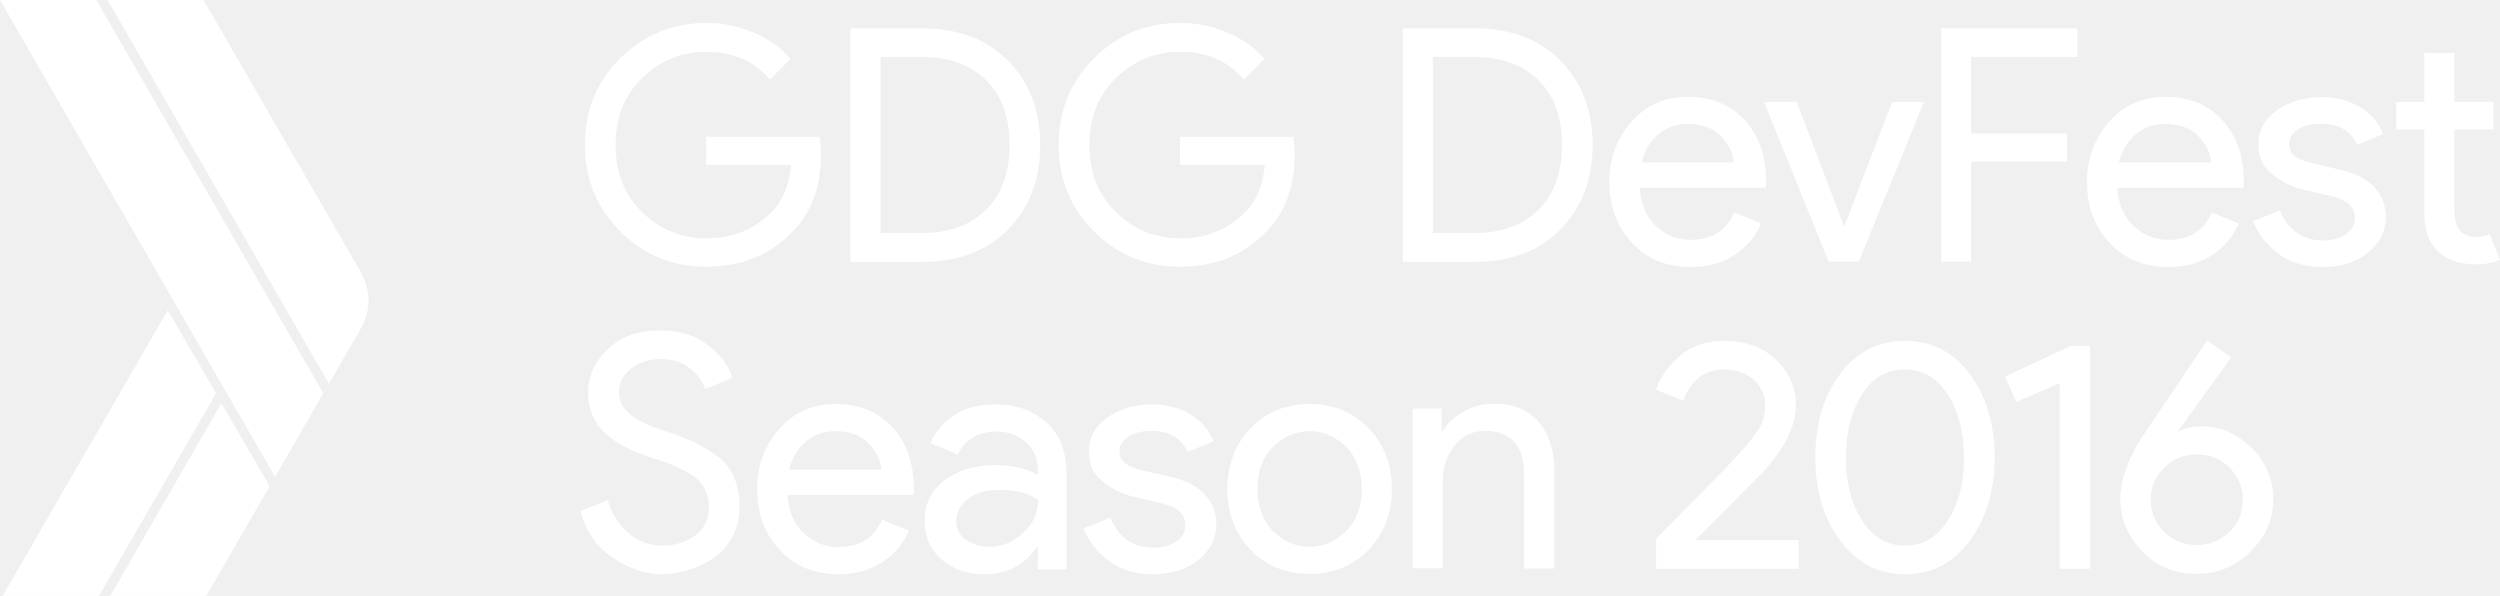
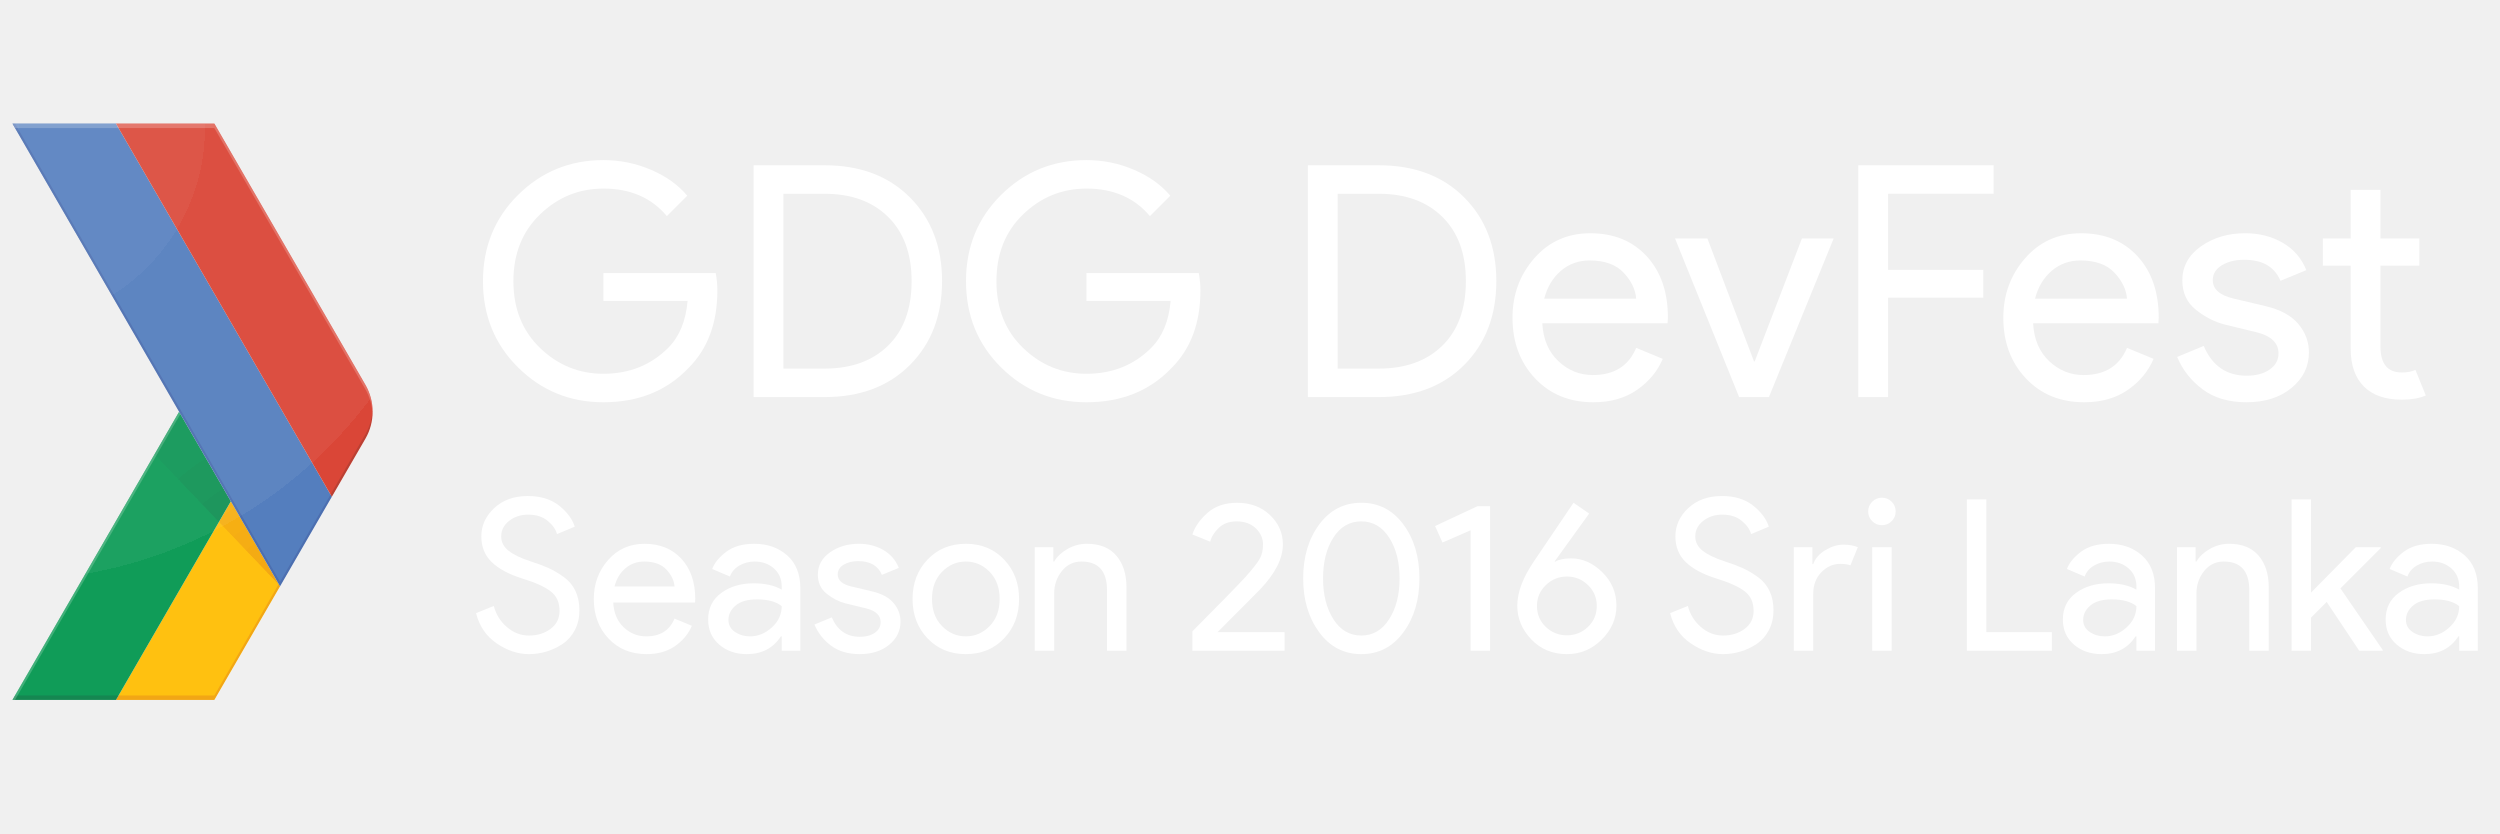
- <svg xmlns="http://www.w3.org/2000/svg" id="Layer_4" viewBox="0 0 839 200">
-   <style>.st0{fill:#FFFFFF;}</style>
-   <g id="XMLID_7_">
-     <path id="XMLID_2_" class="st0" d="M275.5 51.8c0 10.9-3.2 19.7-9.7 26.1-7.4 7.7-17 11.6-28.8 11.6-11.3 0-20.9-3.9-28.8-11.8-7.9-7.8-11.9-17.6-11.9-29.1s4-21.3 11.9-29.1c7.9-7.8 17.5-11.8 28.8-11.8 5.6 0 11 1.1 16.1 3.3 5.1 2.2 9.2 5.1 12.2 8.8l-6.9 6.9c-5.2-6.2-12.3-9.3-21.4-9.3-8.2 0-15.4 2.9-21.4 8.7-6 5.8-9 13.3-9 22.6s3 16.8 9 22.6c6 5.8 13.1 8.7 21.4 8.7 8.8 0 16-2.9 21.9-8.8 3.8-3.8 6-9.1 6.6-15.9H237v-9.4h38c.3 2.1.5 4 .5 5.9z" />
-     <path id="XMLID_4_" class="st0" d="M285.4 87.8V9.5h24c12 0 21.7 3.6 28.9 10.9 7.2 7.3 10.8 16.7 10.8 28.3s-3.6 21-10.8 28.3c-7.2 7.3-16.8 10.9-28.9 10.9h-24zm10.1-9.6h13.9c9 0 16.2-2.6 21.5-7.8 5.3-5.2 7.9-12.4 7.9-21.8 0-9.3-2.6-16.5-7.9-21.7-5.3-5.2-12.5-7.8-21.5-7.8h-13.9v59.1z" />
-     <path id="XMLID_8_" class="st0" d="M434.5 51.8c0 10.9-3.2 19.7-9.7 26.1-7.4 7.7-17 11.6-28.8 11.6-11.3 0-20.9-3.9-28.8-11.8-7.9-7.8-11.9-17.6-11.9-29.1s4-21.3 11.9-29.1c7.9-7.8 17.5-11.8 28.8-11.8 5.6 0 11 1.1 16.1 3.3 5.1 2.2 9.2 5.1 12.2 8.8l-6.9 6.9c-5.2-6.2-12.3-9.3-21.4-9.3-8.2 0-15.4 2.9-21.4 8.7-6 5.8-9 13.3-9 22.6s3 16.8 9 22.6c6 5.8 13.1 8.7 21.4 8.7 8.8 0 16-2.9 21.9-8.8 3.8-3.8 6-9.1 6.6-15.9H396v-9.4h38c.3 2.1.5 4 .5 5.9z" />
-     <path id="XMLID_10_" class="st0" d="M470.8 87.8V9.5h24c12 0 21.7 3.6 28.9 10.9 7.2 7.3 10.8 16.7 10.8 28.3s-3.6 21-10.8 28.3c-7.2 7.3-16.8 10.9-28.9 10.9h-24zm10.1-9.6h13.9c9 0 16.2-2.6 21.5-7.8 5.3-5.2 7.9-12.4 7.9-21.8 0-9.3-2.6-16.5-7.9-21.7-5.3-5.2-12.5-7.8-21.5-7.8h-13.9v59.1z" />
-     <path id="XMLID_13_" class="st0" d="M567.4 89.6c-8.1 0-14.7-2.7-19.7-8.1-5.1-5.4-7.6-12.2-7.6-20.5 0-7.8 2.5-14.5 7.4-20.1 4.9-5.6 11.2-8.4 18.9-8.4 7.9 0 14.3 2.6 19.1 7.8 4.8 5.2 7.2 12.1 7.2 20.8l-.1 1.9h-42.3c.3 5.4 2.1 9.7 5.4 12.8 3.3 3.1 7.2 4.7 11.6 4.7 7.2 0 12.1-3.1 14.7-9.2l9 3.7c-1.8 4.2-4.6 7.6-8.6 10.4-4.2 2.8-9.1 4.2-15 4.2zm14.5-35c-.2-3.1-1.6-6-4.2-8.8-2.6-2.8-6.4-4.2-11.5-4.2-3.7 0-6.9 1.2-9.7 3.5-2.7 2.3-4.6 5.5-5.6 9.4h31z" />
-     <path id="XMLID_16_" class="st0" d="M613.7 87.8L592 34.2h11l15.8 41.6h.2l16-41.6h10.7l-21.9 53.6h-10.1z" />
-     <path id="XMLID_18_" class="st0" d="M661.6 87.8h-10.1V9.5h45.7v9.6h-35.7v25.7h32.2v9.4h-32.2v33.6z" />
-     <path id="XMLID_20_" class="st0" d="M727.7 89.6c-8.1 0-14.7-2.7-19.7-8.1-5.1-5.4-7.6-12.2-7.6-20.5 0-7.8 2.5-14.5 7.4-20.1 4.9-5.6 11.2-8.4 18.9-8.4 7.9 0 14.3 2.6 19.1 7.8 4.8 5.2 7.2 12.1 7.2 20.8l-.1 1.9h-42.3c.3 5.4 2.1 9.7 5.4 12.8 3.3 3.1 7.2 4.7 11.6 4.7 7.2 0 12.1-3.1 14.7-9.2l9 3.7c-1.8 4.2-4.6 7.6-8.6 10.4-4.3 2.8-9.2 4.2-15 4.2zm14.4-35c-.2-3.1-1.6-6-4.2-8.8-2.6-2.8-6.4-4.2-11.5-4.2-3.7 0-6.9 1.2-9.7 3.5-2.7 2.3-4.6 5.5-5.6 9.4h31z" />
-     <path id="XMLID_27_" class="st0" d="M779.5 89.6c-6 0-10.9-1.5-14.8-4.4-3.9-2.9-6.8-6.6-8.6-10.9l9-3.7c2.8 6.7 7.7 10.1 14.5 10.1 3.1 0 5.7-.7 7.7-2.1 2-1.4 3-3.2 3-5.5 0-3.5-2.4-5.9-7.3-7.1l-10.8-2.6c-3.4-.9-6.7-2.5-9.7-5-3.1-2.4-4.6-5.7-4.6-9.9 0-4.7 2.1-8.6 6.3-11.5 4.2-3 9.2-4.4 14.9-4.4 4.7 0 9 1.1 12.7 3.2 3.7 2.2 6.4 5.2 8 9.2l-8.8 3.6c-2-4.7-6.1-7.1-12.2-7.1-3 0-5.5.6-7.5 1.9-2 1.2-3.1 2.9-3.1 5 0 3.1 2.4 5.1 7.1 6.2l10.6 2.5c5 1.2 8.8 3.2 11.2 6 2.4 2.8 3.6 6.1 3.6 9.6 0 4.8-2 8.8-5.9 12-4 3.3-9.1 4.9-15.3 4.9z" />
-     <path id="XMLID_29_" class="st0" d="M830.9 88.7c-5.6 0-9.9-1.5-12.9-4.5s-4.4-7.2-4.4-12.7V43.4h-9.4v-9.2h9.4V17.8h10.1v16.4h13.1v9.2h-13.1v27.3c0 5.8 2.4 8.8 7.2 8.8 1.8 0 3.4-.3 4.6-.9l3.5 8.6c-2.2 1-4.9 1.5-8.1 1.5z" />
-     <path id="XMLID_31_" class="st0" d="M222.2 192.7c-5.7 0-11.2-1.9-16.7-5.6-5.4-3.7-9-8.9-10.7-15.6l9.2-3.7c1.1 4.3 3.3 7.9 6.7 10.9 3.4 3 7.2 4.4 11.4 4.4 4.4 0 8.1-1.1 11.2-3.4 3.1-2.3 4.6-5.4 4.6-9.4 0-4.4-1.6-7.7-4.6-10.1-3.1-2.4-8-4.6-14.7-6.6-6.9-2.2-12.2-5-15.8-8.5-3.6-3.5-5.4-7.9-5.4-13.3 0-5.6 2.2-10.5 6.7-14.7 4.4-4.2 10.2-6.2 17.4-6.2 6.6 0 12 1.7 16.2 5 4.2 3.3 6.9 6.9 8.1 10.9l-9.2 3.8c-.7-2.5-2.3-4.8-4.9-6.9-2.6-2.1-5.9-3.2-10-3.2-3.9 0-7.2 1.1-9.9 3.2-2.7 2.2-4.1 4.8-4.1 8 0 2.9 1.3 5.4 3.8 7.4s6.2 3.8 11.1 5.4c3.9 1.2 7.1 2.4 9.7 3.6 2.6 1.2 5.2 2.7 7.9 4.6 2.7 1.9 4.7 4.3 6 7.2 1.3 2.9 2 6.2 2 10s-.8 7.2-2.4 10.2c-1.6 3-3.6 5.4-6.2 7.1-2.6 1.8-5.4 3.1-8.4 4-2.8 1-5.9 1.5-9 1.5z" />
-     <path id="XMLID_33_" class="st0" d="M281.4 192.7c-8.1 0-14.7-2.7-19.7-8.1-5.1-5.4-7.6-12.2-7.6-20.5 0-7.8 2.5-14.5 7.4-20.1 4.9-5.6 11.2-8.4 18.9-8.4 7.9 0 14.3 2.6 19.1 7.8 4.8 5.2 7.2 12.1 7.2 20.8l-.1 1.9h-42.3c.3 5.4 2.1 9.7 5.4 12.8 3.3 3.1 7.2 4.7 11.6 4.7 7.2 0 12.1-3.1 14.7-9.2l9 3.7c-1.8 4.2-4.6 7.6-8.6 10.4-4.3 2.8-9.2 4.2-15 4.2zm14.4-35c-.2-3.1-1.6-6-4.2-8.8-2.6-2.8-6.4-4.2-11.5-4.2-3.7 0-6.9 1.2-9.7 3.5-2.7 2.3-4.6 5.5-5.6 9.4h31z" />
-     <path id="XMLID_36_" class="st0" d="M330.3 192.7c-5.7 0-10.4-1.6-14.3-4.9-3.8-3.3-5.7-7.6-5.7-13 0-5.8 2.3-10.4 6.8-13.7 4.5-3.3 10.1-5 16.7-5 5.9 0 10.8 1.1 14.5 3.3v-1.5c0-3.9-1.3-7.1-4-9.5-2.7-2.4-6-3.6-10-3.6-2.9 0-5.6.7-7.9 2.1-2.4 1.4-4 3.3-4.9 5.7l-9.2-3.9c1.2-3.2 3.7-6.2 7.3-8.9 3.6-2.7 8.5-4.1 14.4-4.1 6.9 0 12.5 2 17.1 6 4.5 4 6.8 9.7 6.8 17v32.4h-9.6v-7.4h-.4c-4 5.9-9.9 9-17.6 9zm1.7-9.2c4.2 0 7.9-1.5 11.3-4.6 3.4-3.1 5.1-6.8 5.1-11-2.8-2.3-7.1-3.5-12.8-3.5-4.9 0-8.6 1.1-11 3.2-2.5 2.1-3.7 4.6-3.7 7.4 0 2.6 1.1 4.7 3.4 6.2 2.2 1.5 4.7 2.3 7.7 2.3z" />
-     <path id="XMLID_39_" class="st0" d="M387 192.7c-6 0-10.9-1.5-14.8-4.4-3.9-2.9-6.8-6.6-8.6-10.9l9-3.7c2.8 6.7 7.7 10.1 14.5 10.1 3.1 0 5.7-.7 7.7-2.1 2-1.4 3-3.2 3-5.5 0-3.5-2.4-5.9-7.3-7.1l-10.8-2.6c-3.4-.9-6.7-2.5-9.7-5-3.1-2.4-4.6-5.7-4.6-9.9 0-4.7 2.1-8.6 6.3-11.5 4.2-3 9.2-4.4 14.9-4.4 4.7 0 9 1.1 12.7 3.2 3.7 2.2 6.4 5.2 8 9.2l-8.8 3.6c-2-4.7-6.1-7.1-12.2-7.1-3 0-5.5.6-7.5 1.9-2 1.2-3.1 2.9-3.1 5 0 3.1 2.4 5.1 7.1 6.2l10.6 2.5c5 1.2 8.7 3.2 11.2 6 2.4 2.8 3.6 6.1 3.6 9.6 0 4.8-2 8.8-5.9 12-4.1 3.3-9.1 4.9-15.3 4.9z" />
-     <path id="XMLID_41_" class="st0" d="M419.7 143.7c5.2-5.4 11.8-8.1 19.8-8.1s14.6 2.7 19.8 8.1c5.2 5.4 7.8 12.2 7.8 20.4s-2.6 15-7.8 20.4c-5.2 5.4-11.8 8.1-19.8 8.1s-14.6-2.7-19.8-8.1c-5.2-5.4-7.8-12.2-7.8-20.4 0-8.1 2.6-14.9 7.8-20.4zm7.5 34.5c3.5 3.5 7.6 5.3 12.3 5.3 4.7 0 8.8-1.8 12.3-5.3s5.2-8.2 5.2-14.1c0-5.8-1.7-10.5-5.2-14.1-3.5-3.5-7.6-5.3-12.3-5.3-4.7 0-8.8 1.8-12.3 5.3s-5.2 8.2-5.2 14.1 1.7 10.6 5.2 14.1z" />
-     <path id="XMLID_44_" class="st0" d="M483.8 137.3v7.4h.4c1.5-2.6 3.8-4.7 6.9-6.5 3.1-1.8 6.5-2.7 10.1-2.7 6.6 0 11.7 2 15.2 6.1s5.2 9.6 5.2 16.4v32.8h-10.1v-31.3c0-9.9-4.4-14.9-13.2-14.9-4.2 0-7.5 1.7-10.2 5-2.6 3.3-3.9 7.2-3.9 11.5v29.6h-10.1v-53.6h9.7z" />
-     <path id="XMLID_46_" class="st0" d="M603.5 190.9h-47.7v-10.1c14.3-14.4 23.4-23.7 27.5-28.1 3.6-4 6-7.1 7.2-9.1 1.2-2.1 1.9-4.6 1.9-7.7 0-3.1-1.2-5.9-3.7-8.3-2.5-2.4-5.8-3.6-10-3.6-3.8 0-6.9 1.1-9.2 3.3-2.3 2.2-3.8 4.6-4.5 7.2l-9.2-3.7c1.2-3.9 3.8-7.7 7.8-11.2 3.9-3.5 9-5.2 15.3-5.2 6.9 0 12.6 2.1 17.1 6.3 4.4 4.2 6.7 9.3 6.7 15.2 0 7.3-4 15.1-11.9 23.4l-21.9 22h34.7v9.6z" />
-     <path id="XMLID_48_" class="st0" d="M661.1 181.4c-5.5 7.5-12.8 11.3-21.8 11.3s-16.2-3.8-21.8-11.3c-5.5-7.5-8.3-16.8-8.3-27.9 0-11.2 2.8-20.5 8.3-27.9 5.5-7.5 12.8-11.2 21.8-11.2s16.2 3.7 21.8 11.2c5.5 7.5 8.3 16.8 8.3 27.9 0 11.1-2.8 20.4-8.3 27.9zm-21.8 1.7c6 0 10.8-2.8 14.4-8.4 3.6-5.6 5.4-12.6 5.4-21.1 0-8.5-1.8-15.6-5.4-21.2-3.6-5.6-8.4-8.4-14.4-8.4-6.1 0-10.9 2.8-14.4 8.4-3.6 5.6-5.4 12.6-5.4 21.2 0 8.5 1.8 15.5 5.4 21.1 3.6 5.6 8.4 8.4 14.4 8.4z" />
-     <path id="XMLID_51_" class="st0" d="M701.3 190.9h-10.1v-62.3l-14.5 6.3-3.8-8.5 22-10.3h6.5v74.8z" />
-     <path id="XMLID_53_" class="st0" d="M739.5 143.1c5.8 0 11.2 2.4 16.1 7.2 4.9 4.8 7.3 10.6 7.3 17.3 0 6.6-2.5 12.5-7.6 17.5s-11.1 7.5-18 7.5c-7.4 0-13.6-2.5-18.4-7.6-4.9-5.1-7.3-10.9-7.3-17.4 0-6.9 2.9-14.7 8.8-23.2l20.3-30.1 8.1 5.6-17.8 24.7.2.2c1.8-1.1 4.5-1.7 8.3-1.7zm-2.2 39.8c4.2 0 7.9-1.5 10.9-4.4 3-2.9 4.5-6.5 4.5-10.8 0-4.2-1.5-7.8-4.5-10.8-3-3-6.7-4.4-10.9-4.4s-7.9 1.5-10.9 4.4c-3.1 3-4.6 6.5-4.6 10.8 0 4.3 1.5 7.9 4.5 10.8 3 3 6.7 4.4 11 4.4z" />
+ <svg xmlns="http://www.w3.org/2000/svg" xmlns:xlink="http://www.w3.org/1999/xlink" version="1.1" id="Layer_4" x="0px" y="0px" width="240px" height="80px" viewBox="0 0 240 80" enable-background="new 0 0 240 80" xml:space="preserve">
+   <g>
+     <defs>
+       <path id="SVGID_1_" d="M1.19,11.863l16.003,27.666L1.19,67.194h19.387l14.499-25.072c0.93-1.604,0.93-3.583,0-5.187L20.577,11.863    H1.19z" />
+     </defs>
+     <clipPath id="SVGID_2_">
+       <use xlink:href="#SVGID_1_" overflow="visible" />
+     </clipPath>
+     <polygon clip-path="url(#SVGID_2_)" fill="#FFC110" points="26.759,56.071 22.164,48.122 11.132,67.194 20.577,67.194    26.884,56.288  " />
+     <polygon clip-path="url(#SVGID_2_)" fill="#109C58" points="17.193,39.529 22.164,48.122 11.132,67.194 1.19,67.194  " />
+     <g clip-path="url(#SVGID_2_)">
+       <defs>
+         <rect id="SVGID_3_" x="-54.115" y="-57.849" width="298.88" height="193.659" />
+       </defs>
+       <clipPath id="SVGID_4_">
+         <use xlink:href="#SVGID_3_" overflow="visible" />
+       </clipPath>
+       <g opacity="0.2" clip-path="url(#SVGID_4_)" enable-background="new    ">
+         <g>
+           <defs>
+             <rect id="SVGID_5_" x="11.132" y="56.071" width="15.752" height="11.123" />
+           </defs>
+           <clipPath id="SVGID_6_">
+             <use xlink:href="#SVGID_5_" overflow="visible" />
+           </clipPath>
+           <polygon clip-path="url(#SVGID_6_)" fill="#BD3A27" points="20.577,66.763 11.383,66.763 11.132,67.194 20.577,67.194       26.884,56.288 26.759,56.071     " />
+         </g>
+       </g>
+       <g opacity="0.2" clip-path="url(#SVGID_4_)" enable-background="new    ">
+         <g>
+           <defs>
+             <rect id="SVGID_7_" x="1.19" y="66.763" width="10.193" height="0.432" />
+           </defs>
+           <clipPath id="SVGID_8_">
+             <use xlink:href="#SVGID_7_" overflow="visible" />
+           </clipPath>
+           <polygon clip-path="url(#SVGID_8_)" fill="#263238" points="1.441,66.763 1.19,67.194 11.132,67.194 11.383,66.763     " />
+         </g>
+       </g>
+       <g opacity="0.2" clip-path="url(#SVGID_4_)" enable-background="new    ">
+         <g>
+           <defs>
+             <rect id="SVGID_9_" x="1.19" y="39.529" width="16.128" height="27.666" />
+           </defs>
+           <clipPath id="SVGID_10_">
+             <use xlink:href="#SVGID_9_" overflow="visible" />
+           </clipPath>
+           <polygon clip-path="url(#SVGID_10_)" fill="#FFFFFF" points="1.19,67.194 1.441,67.194 17.318,39.745 17.193,39.529     " />
+         </g>
+       </g>
+     </g>
+     <g clip-path="url(#SVGID_2_)">
+       <defs>
+         <polygon id="SVGID_11_" points="26.884,56.288 26.884,56.288 22.164,48.122 21.005,50.124    " />
+       </defs>
+       <clipPath id="SVGID_12_">
+         <use xlink:href="#SVGID_11_" overflow="visible" />
+       </clipPath>
+       <defs>
+         <filter id="Adobe_OpacityMaskFilter" filterUnits="userSpaceOnUse" x="21.005" y="48.122" width="5.879" height="8.166">
+           <feColorMatrix type="matrix" values="1 0 0 0 0  0 1 0 0 0  0 0 1 0 0  0 0 0 1 0" />
+         </filter>
+       </defs>
+       <mask maskUnits="userSpaceOnUse" x="21.005" y="48.122" width="5.879" height="8.166" id="SVGID_13_">
+         <g filter="url(#Adobe_OpacityMaskFilter)">
+           <radialGradient id="SVGID_14_" cx="-224.028" cy="262.978" r="0.454" gradientTransform="matrix(44.2635 0 0 44.2635 9943.056 -11584.243)" gradientUnits="userSpaceOnUse">
+             <stop offset="0" style="stop-color:#333333" />
+             <stop offset="1" style="stop-color:#050505" />
+           </radialGradient>
+           <rect x="21.005" y="48.122" clip-path="url(#SVGID_12_)" fill="url(#SVGID_14_)" width="5.879" height="8.166" />
+         </g>
+       </mask>
+       <radialGradient id="SVGID_15_" cx="-224.029" cy="262.983" r="0.366" gradientTransform="matrix(44.2635 0 0 44.2635 9943.118 -11584.368)" gradientUnits="userSpaceOnUse">
+         <stop offset="0" style="stop-color:#BD3A27" />
+         <stop offset="1" style="stop-color:#BD3A27" />
+       </radialGradient>
+       <rect x="21.005" y="48.122" clip-path="url(#SVGID_12_)" mask="url(#SVGID_13_)" fill="url(#SVGID_15_)" width="5.879" height="8.166" />
+     </g>
+     <g clip-path="url(#SVGID_2_)">
+       <defs>
+         <polygon id="SVGID_16_" points="21.005,50.124 22.164,48.122 17.193,39.529 14.819,43.636    " />
+       </defs>
+       <clipPath id="SVGID_17_">
+         <use xlink:href="#SVGID_16_" overflow="visible" />
+       </clipPath>
+       <defs>
+         <filter id="Adobe_OpacityMaskFilter_1_" filterUnits="userSpaceOnUse" x="14.819" y="39.529" width="7.345" height="10.595">
+           <feColorMatrix type="matrix" values="1 0 0 0 0  0 1 0 0 0  0 0 1 0 0  0 0 0 1 0" />
+         </filter>
+       </defs>
+       <mask maskUnits="userSpaceOnUse" x="14.819" y="39.529" width="7.345" height="10.595" id="SVGID_18_">
+         <g filter="url(#Adobe_OpacityMaskFilter_1_)">
+           <radialGradient id="SVGID_19_" cx="-224.041" cy="262.978" r="0.431" gradientTransform="matrix(44.6228 0 0 44.6228 10024.064 -11678.635)" gradientUnits="userSpaceOnUse">
+             <stop offset="0" style="stop-color:#333333" />
+             <stop offset="1" style="stop-color:#050505" />
+           </radialGradient>
+           <rect x="14.819" y="39.529" clip-path="url(#SVGID_17_)" fill="url(#SVGID_19_)" width="7.345" height="10.595" />
+         </g>
+       </mask>
+       <radialGradient id="SVGID_20_" cx="-224.04" cy="262.981" r="0.433" gradientTransform="matrix(44.6228 0 0 44.6228 10024.032 -11678.666)" gradientUnits="userSpaceOnUse">
+         <stop offset="0" style="stop-color:#263238" />
+         <stop offset="1" style="stop-color:#263238" />
+       </radialGradient>
+       <rect x="14.819" y="39.529" clip-path="url(#SVGID_17_)" mask="url(#SVGID_18_)" fill="url(#SVGID_20_)" width="7.345" height="10.595" />
+     </g>
+     <polygon clip-path="url(#SVGID_2_)" fill="#547EBE" points="11.132,11.863 1.19,11.863 26.884,56.288 31.851,47.698 31.855,47.69     " />
+     <g clip-path="url(#SVGID_2_)">
+       <defs>
+         <rect id="SVGID_21_" x="-54.115" y="-57.849" width="298.88" height="193.659" />
+       </defs>
+       <clipPath id="SVGID_22_">
+         <use xlink:href="#SVGID_21_" overflow="visible" />
+       </clipPath>
+       <path clip-path="url(#SVGID_22_)" fill="#DA4637" d="M35.076,42.122c0.93-1.604,0.93-3.583,0-5.187L20.577,11.863h-9.445    L31.855,47.69L35.076,42.122z" />
+       <g opacity="0.2" clip-path="url(#SVGID_22_)" enable-background="new    ">
+         <g>
+           <defs>
+             <rect id="SVGID_23_" x="1.19" y="11.863" width="30.666" height="44.425" />
+           </defs>
+           <clipPath id="SVGID_24_">
+             <use xlink:href="#SVGID_23_" overflow="visible" />
+           </clipPath>
+           <polygon clip-path="url(#SVGID_24_)" fill="#2D3079" points="31.855,47.69 31.73,47.479 26.884,55.854 1.441,11.863       1.19,11.863 26.884,56.288 31.851,47.698     " />
+         </g>
+       </g>
+       <g opacity="0.2" clip-path="url(#SVGID_22_)" enable-background="new    ">
+         <g>
+           <defs>
+             <rect id="SVGID_25_" x="1.19" y="11.863" width="34.573" height="27.882" />
+           </defs>
+           <clipPath id="SVGID_26_">
+             <use xlink:href="#SVGID_25_" overflow="visible" />
+           </clipPath>
+           <path clip-path="url(#SVGID_26_)" fill="#FFFFFF" d="M20.577,12.296l14.499,25.072c0.428,0.739,0.649,1.556,0.683,2.377      c0.039-0.968-0.181-1.946-0.683-2.81L20.577,11.863H1.19l0.251,0.433H20.577z" />
+         </g>
+       </g>
+       <g opacity="0.2" clip-path="url(#SVGID_22_)" enable-background="new    ">
+         <g>
+           <defs>
+             <rect id="SVGID_27_" x="31.73" y="39.313" width="4.033" height="8.378" />
+           </defs>
+           <clipPath id="SVGID_28_">
+             <use xlink:href="#SVGID_27_" overflow="visible" />
+           </clipPath>
+           <path clip-path="url(#SVGID_28_)" fill="#3E2723" d="M31.855,47.69l3.22-5.568c0.502-0.864,0.722-1.841,0.683-2.81      c-0.034,0.822-0.255,1.638-0.683,2.377l-3.346,5.79L31.855,47.69z" />
+         </g>
+       </g>
+     </g>
+     <defs>
+       <filter id="Adobe_OpacityMaskFilter_2_" filterUnits="userSpaceOnUse" x="1.19" y="11.863" width="34.815" height="55.331">
+         <feColorMatrix type="matrix" values="1 0 0 0 0  0 1 0 0 0  0 0 1 0 0  0 0 0 1 0" />
+       </filter>
+     </defs>
+     <mask maskUnits="userSpaceOnUse" x="1.19" y="11.863" width="34.815" height="55.331" id="SVGID_29_">
+       <g filter="url(#Adobe_OpacityMaskFilter_2_)">
+         <radialGradient id="SVGID_30_" cx="-224.761" cy="263.757" r="0.433" gradientTransform="matrix(134.3503 0 0 134.3503 30197.449 -35423.574)" gradientUnits="userSpaceOnUse">
+           <stop offset="0" style="stop-color:#1A1A1A" />
+           <stop offset="1" style="stop-color:#000000" />
+         </radialGradient>
+         <rect x="1.19" y="11.863" clip-path="url(#SVGID_2_)" fill="url(#SVGID_30_)" width="34.815" height="55.331" />
+       </g>
+     </mask>
+     <radialGradient id="SVGID_31_" cx="-224.761" cy="263.757" r="0.433" gradientTransform="matrix(134.3503 0 0 134.3503 30197.449 -35423.574)" gradientUnits="userSpaceOnUse">
+       <stop offset="0" style="stop-color:#FFFFFF" />
+       <stop offset="1" style="stop-color:#FFFFFF" />
+     </radialGradient>
+     <rect x="1.19" y="11.863" clip-path="url(#SVGID_2_)" mask="url(#SVGID_29_)" fill="url(#SVGID_31_)" width="34.815" height="55.331" />
  </g>
-   <g id="XMLID_261_">
-     <path id="XMLID_259_" class="st0" d="M32.3 0H0l92.3 160 16.2-28z" />
-     <path id="XMLID_258_" class="st0" d="M120.9 91L68.3 0H36.1l74.3 128.8 10.5-18.2c1.7-2.8 2.8-6.2 2.8-9.8-.1-3.6-1.1-6.9-2.8-9.8z" />
-     <path id="XMLID_257_" class="st0" d="M56.3 104.1L.9 200h32.3l39.3-68z" />
-     <path id="XMLID_256_" class="st0" d="M74.3 135.3L37 200h32.2l21.3-36.8z" />
+   <g>
+     <path fill="#FFFFFF" d="M68.867,27.895c0,3.108-0.922,5.584-2.766,7.428c-2.093,2.197-4.817,3.294-8.174,3.294   c-3.212,0-5.942-1.113-8.189-3.341c-2.249-2.227-3.373-4.989-3.373-8.283s1.124-6.055,3.373-8.283   c2.248-2.228,4.978-3.341,8.189-3.341c1.595,0,3.118,0.311,4.569,0.932c1.45,0.622,2.611,1.451,3.481,2.487l-1.958,1.958   c-1.471-1.761-3.502-2.642-6.092-2.642c-2.342,0-4.367,0.824-6.076,2.471c-1.709,1.647-2.564,3.787-2.564,6.418   c0,2.632,0.854,4.771,2.564,6.418c1.709,1.647,3.734,2.471,6.076,2.471c2.486,0,4.558-0.829,6.216-2.486   c1.077-1.077,1.699-2.58,1.865-4.507h-8.081v-2.673h10.785C68.815,26.796,68.867,27.356,68.867,27.895z" />
+     <path fill="#FFFFFF" d="M72.348,38.12V15.866h6.807c3.419,0,6.154,1.031,8.206,3.093c2.051,2.062,3.077,4.74,3.077,8.034   s-1.025,5.973-3.077,8.035c-2.052,2.062-4.787,3.092-8.206,3.092H72.348z M75.207,35.385h3.947c2.569,0,4.605-0.735,6.107-2.207   c1.502-1.471,2.253-3.532,2.253-6.185c0-2.631-0.751-4.688-2.253-6.169c-1.502-1.481-3.539-2.222-6.107-2.222h-3.947V35.385z" />
+     <path fill="#FFFFFF" d="M115.239,27.895c0,3.108-0.922,5.584-2.766,7.428c-2.093,2.197-4.817,3.294-8.174,3.294   c-3.212,0-5.942-1.113-8.189-3.341c-2.249-2.227-3.373-4.989-3.373-8.283s1.124-6.055,3.373-8.283   c2.248-2.228,4.978-3.341,8.189-3.341c1.595,0,3.118,0.311,4.569,0.932c1.45,0.622,2.611,1.451,3.481,2.487l-1.958,1.958   c-1.471-1.761-3.502-2.642-6.092-2.642c-2.342,0-4.367,0.824-6.076,2.471c-1.709,1.647-2.564,3.787-2.564,6.418   c0,2.632,0.854,4.771,2.564,6.418c1.709,1.647,3.734,2.471,6.076,2.471c2.486,0,4.558-0.829,6.216-2.486   c1.077-1.077,1.699-2.58,1.865-4.507h-8.081v-2.673h10.785C115.187,26.796,115.239,27.356,115.239,27.895z" />
+     <path fill="#FFFFFF" d="M125.558,38.12V15.866h6.807c3.418,0,6.153,1.031,8.205,3.093c2.051,2.062,3.077,4.74,3.077,8.034   s-1.026,5.973-3.077,8.035c-2.052,2.062-4.787,3.092-8.205,3.092H125.558z M128.417,35.385h3.947c2.568,0,4.604-0.735,6.106-2.207   c1.503-1.471,2.254-3.532,2.254-6.185c0-2.631-0.751-4.688-2.254-6.169c-1.502-1.481-3.538-2.222-6.106-2.222h-3.947V35.385z" />
+     <path fill="#FFFFFF" d="M152.97,38.617c-2.3,0-4.17-0.766-5.61-2.3c-1.44-1.533-2.16-3.47-2.16-5.812   c0-2.217,0.699-4.123,2.098-5.719c1.399-1.595,3.187-2.394,5.362-2.394c2.258,0,4.065,0.736,5.423,2.207s2.036,3.439,2.036,5.905   l-0.031,0.528h-12.028c0.083,1.534,0.596,2.746,1.539,3.636c0.942,0.892,2.046,1.337,3.31,1.337c2.052,0,3.439-0.871,4.165-2.611   l2.549,1.057c-0.498,1.181-1.316,2.171-2.456,2.968S154.627,38.617,152.97,38.617z M157.072,28.671   c-0.063-0.87-0.462-1.699-1.196-2.486c-0.736-0.787-1.829-1.181-3.279-1.181c-1.057,0-1.974,0.332-2.751,0.995   c-0.776,0.664-1.311,1.554-1.601,2.673H157.072z" />
+     <path fill="#FFFFFF" d="M166.956,38.12l-6.154-15.229h3.108l4.476,11.811h0.063l4.537-11.811h3.046l-6.216,15.229H166.956z" />
+     <path fill="#FFFFFF" d="M181.254,38.12h-2.859V15.866h12.991v2.735h-10.132v7.304h9.138v2.673h-9.138V38.12z" />
+     <path fill="#FFFFFF" d="M200.088,38.617c-2.3,0-4.17-0.766-5.61-2.3c-1.44-1.533-2.16-3.47-2.16-5.812   c0-2.217,0.699-4.123,2.098-5.719c1.399-1.595,3.187-2.394,5.362-2.394c2.258,0,4.065,0.736,5.423,2.207s2.036,3.439,2.036,5.905   l-0.031,0.528h-12.028c0.083,1.534,0.596,2.746,1.539,3.636c0.942,0.892,2.046,1.337,3.31,1.337c2.052,0,3.439-0.871,4.165-2.611   l2.549,1.057c-0.498,1.181-1.316,2.171-2.456,2.968S201.745,38.617,200.088,38.617z M204.19,28.671   c-0.063-0.87-0.462-1.699-1.196-2.486c-0.736-0.787-1.829-1.181-3.279-1.181c-1.057,0-1.974,0.332-2.751,0.995   c-0.776,0.664-1.311,1.554-1.601,2.673H204.19z" />
+     <path fill="#FFFFFF" d="M215.659,38.617c-1.699,0-3.104-0.415-4.212-1.243c-1.108-0.828-1.922-1.865-2.439-3.108l2.549-1.057   c0.808,1.907,2.186,2.859,4.134,2.859c0.891,0,1.621-0.197,2.19-0.591c0.57-0.393,0.855-0.911,0.855-1.554   c0-0.995-0.695-1.668-2.083-2.021l-3.077-0.746c-0.974-0.249-1.896-0.72-2.766-1.415c-0.87-0.694-1.306-1.631-1.306-2.813   c0-1.347,0.596-2.44,1.787-3.279c1.191-0.839,2.605-1.259,4.242-1.259c1.347,0,2.549,0.306,3.605,0.917   c1.057,0.611,1.813,1.487,2.27,2.626l-2.486,1.025c-0.56-1.346-1.721-2.02-3.481-2.02c-0.85,0-1.564,0.176-2.145,0.528   c-0.58,0.353-0.87,0.829-0.87,1.43c0,0.87,0.673,1.461,2.02,1.771l3.016,0.715c1.43,0.332,2.486,0.901,3.17,1.709   s1.025,1.72,1.025,2.735c0,1.368-0.56,2.507-1.678,3.419C218.86,38.162,217.42,38.617,215.659,38.617z" />
+     <path fill="#FFFFFF" d="M230.577,38.369c-1.597,0-2.813-0.424-3.652-1.274c-0.839-0.849-1.259-2.051-1.259-3.605v-7.988h-2.673   v-2.611h2.673v-4.662h2.859v4.662h3.729v2.611h-3.729v7.77c0,1.658,0.684,2.486,2.052,2.486c0.518,0,0.952-0.083,1.305-0.249   l0.995,2.456C232.255,38.234,231.488,38.369,230.577,38.369z" />
+     <path fill="#FFFFFF" d="M50.774,62.796c-1.055,0-2.087-0.345-3.095-1.034c-1.008-0.69-1.667-1.657-1.979-2.902l1.705-0.689   c0.203,0.798,0.619,1.471,1.248,2.019c0.629,0.548,1.336,0.822,2.121,0.822c0.812,0,1.505-0.213,2.08-0.64   c0.575-0.426,0.862-1.004,0.862-1.734c0-0.813-0.288-1.438-0.862-1.877c-0.575-0.439-1.485-0.85-2.729-1.229   c-1.285-0.405-2.259-0.93-2.922-1.572c-0.663-0.643-0.995-1.464-0.995-2.466c0-1.041,0.413-1.948,1.238-2.719   c0.825-0.771,1.9-1.157,3.226-1.157c1.231,0,2.232,0.309,3.003,0.924s1.271,1.288,1.502,2.019l-1.705,0.711   c-0.122-0.46-0.423-0.887-0.903-1.278c-0.48-0.393-1.099-0.589-1.856-0.589c-0.717,0-1.33,0.199-1.837,0.599   s-0.761,0.896-0.761,1.491c0,0.541,0.233,0.998,0.7,1.37s1.153,0.707,2.06,1.004c0.717,0.23,1.315,0.454,1.796,0.67   c0.48,0.217,0.967,0.504,1.461,0.862c0.494,0.359,0.866,0.806,1.116,1.34c0.25,0.534,0.375,1.153,0.375,1.856   c0,0.704-0.146,1.333-0.437,1.888s-0.676,0.994-1.156,1.318c-0.48,0.325-0.998,0.572-1.553,0.741S51.356,62.796,50.774,62.796z" />
+     <path fill="#FFFFFF" d="M62.077,62.796c-1.501,0-2.723-0.5-3.663-1.501c-0.94-1.001-1.41-2.266-1.41-3.795   c0-1.447,0.457-2.692,1.37-3.733c0.913-1.042,2.08-1.563,3.5-1.563c1.474,0,2.655,0.48,3.541,1.441   c0.886,0.961,1.329,2.246,1.329,3.855l-0.02,0.345h-7.854c0.054,1.002,0.389,1.793,1.004,2.374   c0.616,0.582,1.336,0.873,2.161,0.873c1.339,0,2.246-0.568,2.719-1.705l1.664,0.69c-0.325,0.771-0.859,1.417-1.603,1.938   C64.073,62.536,63.16,62.796,62.077,62.796z M64.756,56.303c-0.041-0.568-0.301-1.109-0.781-1.623   c-0.48-0.515-1.194-0.771-2.141-0.771c-0.69,0-1.289,0.217-1.796,0.649s-0.856,1.015-1.045,1.745H64.756z" />
+     <path fill="#FFFFFF" d="M71.696,62.796c-1.055,0-1.938-0.304-2.648-0.913c-0.71-0.608-1.065-1.413-1.065-2.414   c0-1.083,0.419-1.932,1.258-2.547s1.874-0.924,3.105-0.924c1.096,0,1.995,0.203,2.699,0.609v-0.284c0-0.73-0.25-1.315-0.75-1.756   c-0.501-0.439-1.116-0.659-1.847-0.659c-0.542,0-1.032,0.129-1.471,0.386c-0.44,0.257-0.741,0.608-0.903,1.055l-1.705-0.73   c0.23-0.595,0.683-1.146,1.36-1.653c0.676-0.508,1.569-0.762,2.679-0.762c1.271,0,2.327,0.373,3.166,1.116   c0.838,0.744,1.258,1.793,1.258,3.146v6.007h-1.786v-1.38h-0.081C74.219,62.229,73.129,62.796,71.696,62.796z M72,61.092   c0.771,0,1.471-0.287,2.101-0.862c0.629-0.575,0.943-1.255,0.943-2.04c-0.527-0.433-1.319-0.648-2.374-0.648   c-0.907,0-1.59,0.196-2.05,0.588c-0.46,0.393-0.69,0.853-0.69,1.38c0,0.487,0.21,0.873,0.629,1.157   C70.979,60.95,71.459,61.092,72,61.092z" />
+     <path fill="#FFFFFF" d="M82.532,62.796c-1.109,0-2.026-0.271-2.75-0.812c-0.724-0.541-1.255-1.217-1.593-2.029l1.664-0.689   c0.528,1.245,1.427,1.867,2.699,1.867c0.582,0,1.058-0.129,1.431-0.386c0.372-0.257,0.558-0.596,0.558-1.015   c0-0.649-0.453-1.089-1.359-1.319l-2.009-0.487c-0.636-0.162-1.238-0.47-1.806-0.923s-0.853-1.065-0.853-1.837   c0-0.879,0.389-1.593,1.167-2.141c0.778-0.548,1.701-0.822,2.77-0.822c0.879,0,1.664,0.2,2.354,0.599   c0.69,0.399,1.184,0.972,1.481,1.715l-1.624,0.67c-0.365-0.879-1.123-1.319-2.273-1.319c-0.555,0-1.021,0.115-1.4,0.346   c-0.379,0.229-0.568,0.541-0.568,0.934c0,0.567,0.439,0.953,1.319,1.156l1.969,0.467c0.933,0.217,1.623,0.589,2.07,1.116   c0.446,0.527,0.669,1.123,0.669,1.785c0,0.894-0.365,1.638-1.096,2.232C84.623,62.499,83.682,62.796,82.532,62.796z" />
+     <path fill="#FFFFFF" d="M89.045,53.716c0.96-1.008,2.185-1.513,3.673-1.513c1.488,0,2.712,0.505,3.673,1.513   c0.96,1.008,1.441,2.27,1.441,3.784c0,1.516-0.48,2.777-1.441,3.784c-0.961,1.009-2.185,1.512-3.673,1.512   c-1.489,0-2.713-0.503-3.673-1.512c-0.96-1.007-1.44-2.269-1.44-3.784C87.605,55.985,88.085,54.724,89.045,53.716z M90.436,60.107   c0.643,0.656,1.403,0.984,2.283,0.984c0.879,0,1.64-0.328,2.283-0.984s0.964-1.525,0.964-2.607s-0.321-1.951-0.964-2.607   s-1.404-0.984-2.283-0.984c-0.88,0-1.641,0.328-2.283,0.984s-0.964,1.525-0.964,2.607S89.793,59.451,90.436,60.107z" />
+     <path fill="#FFFFFF" d="M101.12,52.528v1.38h0.081c0.271-0.474,0.696-0.876,1.278-1.207c0.582-0.332,1.204-0.498,1.867-0.498   c1.231,0,2.171,0.379,2.821,1.137s0.974,1.772,0.974,3.044v6.088h-1.867v-5.804c0-1.84-0.819-2.76-2.456-2.76   c-0.771,0-1.4,0.308-1.887,0.923c-0.487,0.616-0.73,1.33-0.73,2.142v5.499h-1.867v-9.943H101.12z" />
+     <path fill="#FFFFFF" d="M123.319,62.472h-8.848v-1.867c2.651-2.665,4.35-4.403,5.094-5.215c0.662-0.744,1.109-1.309,1.339-1.694   c0.23-0.386,0.346-0.862,0.346-1.431c0-0.582-0.23-1.096-0.69-1.542c-0.46-0.447-1.075-0.67-1.847-0.67   c-0.704,0-1.271,0.206-1.705,0.619c-0.433,0.412-0.71,0.855-0.832,1.329l-1.705-0.69c0.23-0.73,0.71-1.42,1.441-2.069   s1.677-0.975,2.841-0.975c1.286,0,2.34,0.393,3.166,1.177c0.825,0.785,1.238,1.726,1.238,2.821c0,1.353-0.737,2.8-2.212,4.343   l-4.059,4.078h6.433V62.472z" />
+     <path fill="#FFFFFF" d="M134.724,60.706c-1.028,1.394-2.374,2.09-4.038,2.09s-3.011-0.696-4.038-2.09   c-1.028-1.393-1.543-3.118-1.543-5.175c0-2.069,0.515-3.798,1.543-5.185c1.027-1.387,2.374-2.08,4.038-2.08s3.01,0.693,4.038,2.08   c1.027,1.387,1.542,3.115,1.542,5.185C136.266,57.588,135.751,59.313,134.724,60.706z M130.686,61.011   c1.108,0,1.999-0.521,2.668-1.563c0.67-1.042,1.005-2.347,1.005-3.917c0-1.582-0.335-2.892-1.005-3.927   c-0.669-1.034-1.56-1.552-2.668-1.552c-1.123,0-2.017,0.518-2.679,1.552c-0.663,1.035-0.994,2.345-0.994,3.927   c0,1.57,0.331,2.875,0.994,3.917C128.669,60.49,129.563,61.011,130.686,61.011z" />
+     <path fill="#FFFFFF" d="M143.044,62.472h-1.867V50.905l-2.699,1.177l-0.71-1.583l4.079-1.907h1.197V62.472z" />
+     <path fill="#FFFFFF" d="M150.835,53.604c1.082,0,2.076,0.443,2.983,1.329c0.906,0.887,1.359,1.959,1.359,3.217   c0,1.231-0.471,2.313-1.41,3.247c-0.94,0.934-2.054,1.399-3.339,1.399c-1.38,0-2.52-0.47-3.419-1.41   c-0.899-0.939-1.35-2.019-1.35-3.236c0-1.285,0.541-2.72,1.624-4.302l3.774-5.581l1.501,1.035l-3.308,4.586l0.041,0.041   C149.631,53.712,150.145,53.604,150.835,53.604z M150.429,60.99c0.785,0,1.458-0.271,2.02-0.812s0.842-1.211,0.842-2.009   c0-0.785-0.28-1.451-0.842-1.999s-1.234-0.822-2.02-0.822c-0.784,0-1.461,0.274-2.029,0.822c-0.567,0.548-0.852,1.214-0.852,1.999   c0,0.798,0.28,1.468,0.842,2.009S149.631,60.99,150.429,60.99z" />
+     <path fill="#FFFFFF" d="M165.405,62.796c-1.056,0-2.087-0.345-3.095-1.034c-1.008-0.69-1.668-1.657-1.979-2.902l1.704-0.689   c0.203,0.798,0.619,1.471,1.248,2.019s1.336,0.822,2.121,0.822c0.812,0,1.505-0.213,2.08-0.64c0.574-0.426,0.862-1.004,0.862-1.734   c0-0.813-0.288-1.438-0.862-1.877c-0.575-0.439-1.485-0.85-2.729-1.229c-1.286-0.405-2.26-0.93-2.923-1.572   s-0.994-1.464-0.994-2.466c0-1.041,0.413-1.948,1.238-2.719c0.825-0.771,1.9-1.157,3.227-1.157c1.23,0,2.231,0.309,3.003,0.924   s1.271,1.288,1.502,2.019l-1.705,0.711c-0.121-0.46-0.423-0.887-0.902-1.278c-0.48-0.393-1.1-0.589-1.857-0.589   c-0.717,0-1.329,0.199-1.836,0.599c-0.508,0.399-0.762,0.896-0.762,1.491c0,0.541,0.233,0.998,0.7,1.37s1.153,0.707,2.061,1.004   c0.717,0.23,1.315,0.454,1.796,0.67c0.479,0.217,0.967,0.504,1.461,0.862c0.493,0.359,0.865,0.806,1.116,1.34   c0.25,0.534,0.375,1.153,0.375,1.856c0,0.704-0.146,1.333-0.437,1.888s-0.677,0.994-1.156,1.318   c-0.48,0.325-0.998,0.572-1.553,0.741S165.986,62.796,165.405,62.796z" />
+     <path fill="#FFFFFF" d="M174.069,62.472h-1.866v-9.943h1.785v1.623h0.081c0.189-0.541,0.579-0.987,1.167-1.339   c0.589-0.352,1.16-0.527,1.715-0.527s1.021,0.081,1.4,0.243l-0.71,1.745c-0.244-0.095-0.575-0.142-0.995-0.142   c-0.676,0-1.274,0.267-1.796,0.801c-0.521,0.535-0.781,1.235-0.781,2.101V62.472z" />
+     <path fill="#FFFFFF" d="M181.599,50.032c-0.258,0.257-0.568,0.386-0.934,0.386s-0.677-0.129-0.934-0.386s-0.386-0.568-0.386-0.934   s0.129-0.676,0.386-0.934c0.257-0.257,0.568-0.385,0.934-0.385s0.676,0.128,0.934,0.385c0.257,0.258,0.385,0.568,0.385,0.934   S181.855,49.775,181.599,50.032z M181.599,62.472h-1.867v-9.943h1.867V62.472z" />
+     <path fill="#FFFFFF" d="M188.822,62.472V47.942h1.867v12.743h6.291v1.786H188.822z" />
+     <path fill="#FFFFFF" d="M201.749,62.796c-1.056,0-1.938-0.304-2.648-0.913c-0.711-0.608-1.065-1.413-1.065-2.414   c0-1.083,0.419-1.932,1.258-2.547s1.874-0.924,3.104-0.924c1.097,0,1.996,0.203,2.699,0.609v-0.284c0-0.73-0.25-1.315-0.751-1.756   c-0.5-0.439-1.116-0.659-1.847-0.659c-0.541,0-1.031,0.129-1.471,0.386c-0.44,0.257-0.741,0.608-0.903,1.055l-1.704-0.73   c0.229-0.595,0.683-1.146,1.359-1.653c0.676-0.508,1.569-0.762,2.679-0.762c1.271,0,2.326,0.373,3.165,1.116   c0.839,0.744,1.259,1.793,1.259,3.146v6.007h-1.786v-1.38h-0.081C204.271,62.229,203.183,62.796,201.749,62.796z M202.053,61.092   c0.771,0,1.472-0.287,2.101-0.862s0.943-1.255,0.943-2.04c-0.527-0.433-1.319-0.648-2.374-0.648c-0.906,0-1.59,0.196-2.05,0.588   c-0.46,0.393-0.689,0.853-0.689,1.38c0,0.487,0.209,0.873,0.629,1.157C201.031,60.95,201.512,61.092,202.053,61.092z" />
+     <path fill="#FFFFFF" d="M210.778,52.528v1.38h0.081c0.271-0.474,0.697-0.876,1.279-1.207c0.581-0.332,1.203-0.498,1.866-0.498   c1.231,0,2.172,0.379,2.821,1.137s0.974,1.772,0.974,3.044v6.088h-1.867v-5.804c0-1.84-0.818-2.76-2.455-2.76   c-0.771,0-1.4,0.308-1.888,0.923c-0.486,0.616-0.73,1.33-0.73,2.142v5.499h-1.866v-9.943H210.778z" />
+     <path fill="#FFFFFF" d="M221.857,47.942v8.949l4.303-4.363h2.395v0.081l-3.876,3.876l4.059,5.905v0.081h-2.253l-3.125-4.688   l-1.502,1.502v3.186h-1.866V47.942H221.857z" />
+     <path fill="#FFFFFF" d="M232.735,62.796c-1.056,0-1.938-0.304-2.648-0.913c-0.711-0.608-1.065-1.413-1.065-2.414   c0-1.083,0.419-1.932,1.258-2.547s1.874-0.924,3.104-0.924c1.097,0,1.996,0.203,2.699,0.609v-0.284c0-0.73-0.25-1.315-0.751-1.756   c-0.5-0.439-1.116-0.659-1.847-0.659c-0.541,0-1.031,0.129-1.471,0.386c-0.44,0.257-0.741,0.608-0.903,1.055l-1.704-0.73   c0.229-0.595,0.683-1.146,1.359-1.653c0.676-0.508,1.569-0.762,2.679-0.762c1.271,0,2.326,0.373,3.165,1.116   c0.839,0.744,1.259,1.793,1.259,3.146v6.007h-1.786v-1.38h-0.081C235.258,62.229,234.169,62.796,232.735,62.796z M233.039,61.092   c0.771,0,1.472-0.287,2.101-0.862s0.943-1.255,0.943-2.04c-0.527-0.433-1.319-0.648-2.374-0.648c-0.906,0-1.59,0.196-2.05,0.588   c-0.46,0.393-0.689,0.853-0.689,1.38c0,0.487,0.209,0.873,0.629,1.157C232.018,60.95,232.498,61.092,233.039,61.092z" />
  </g>
</svg>
